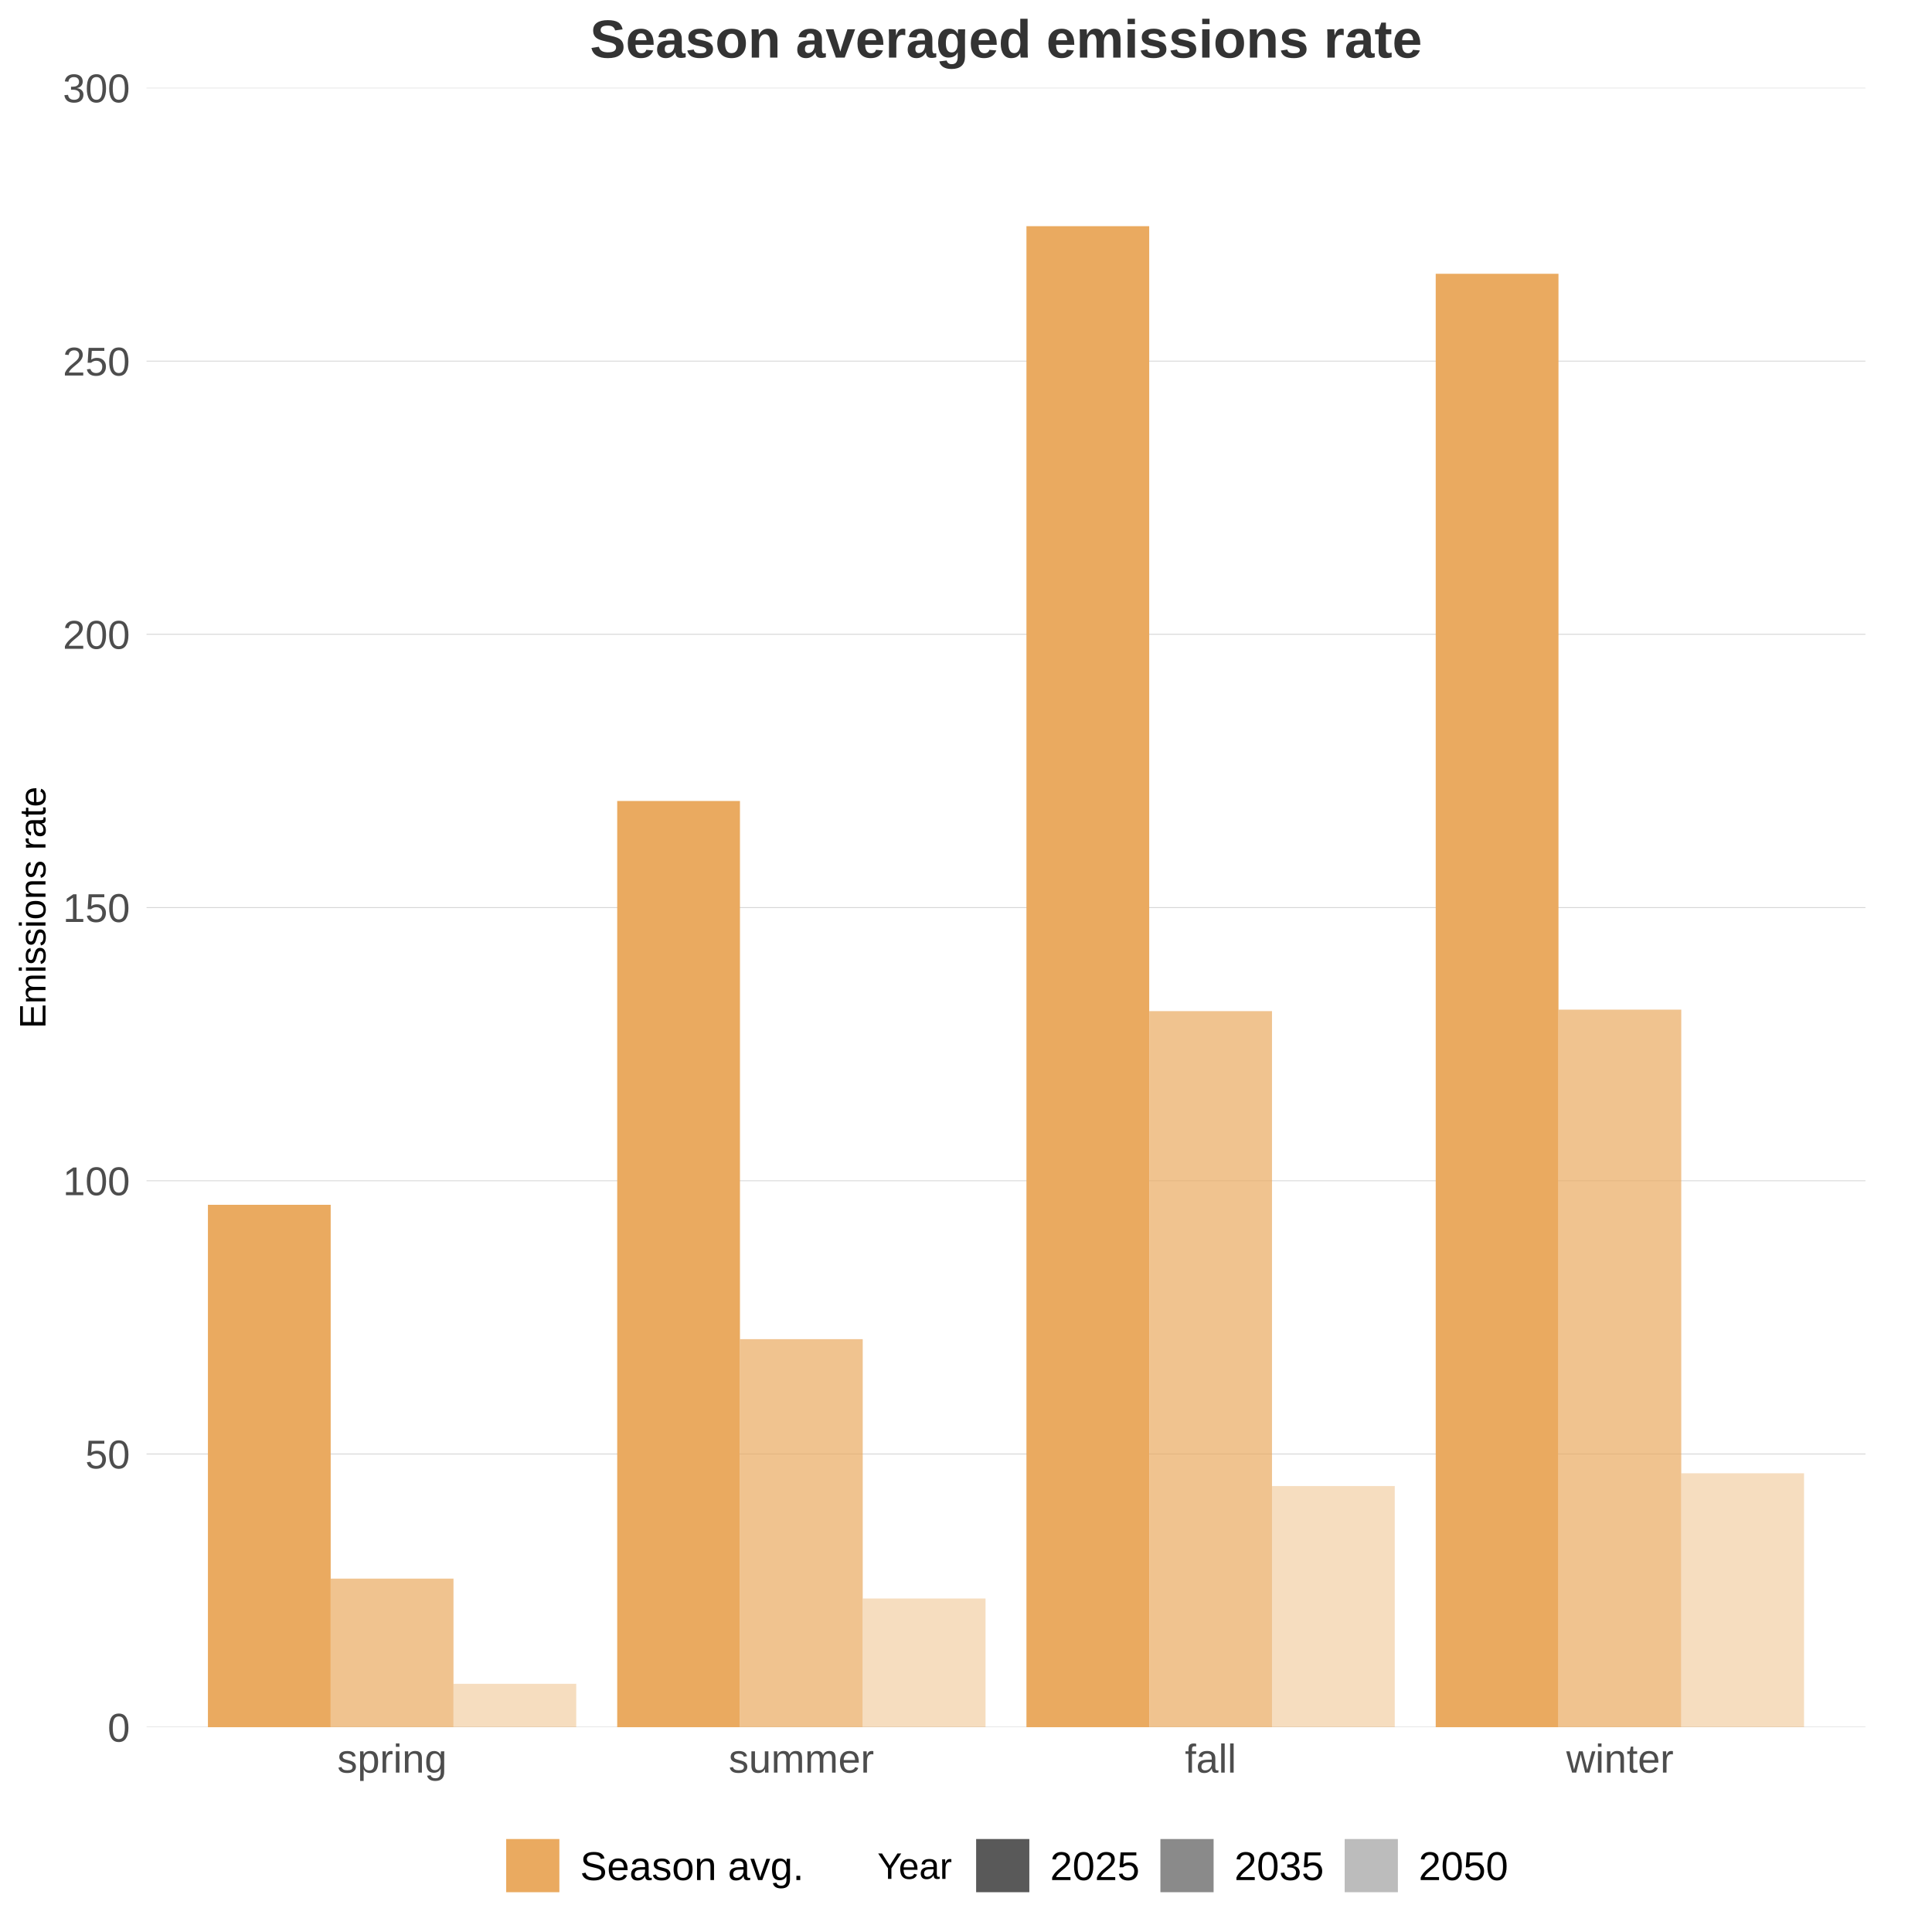
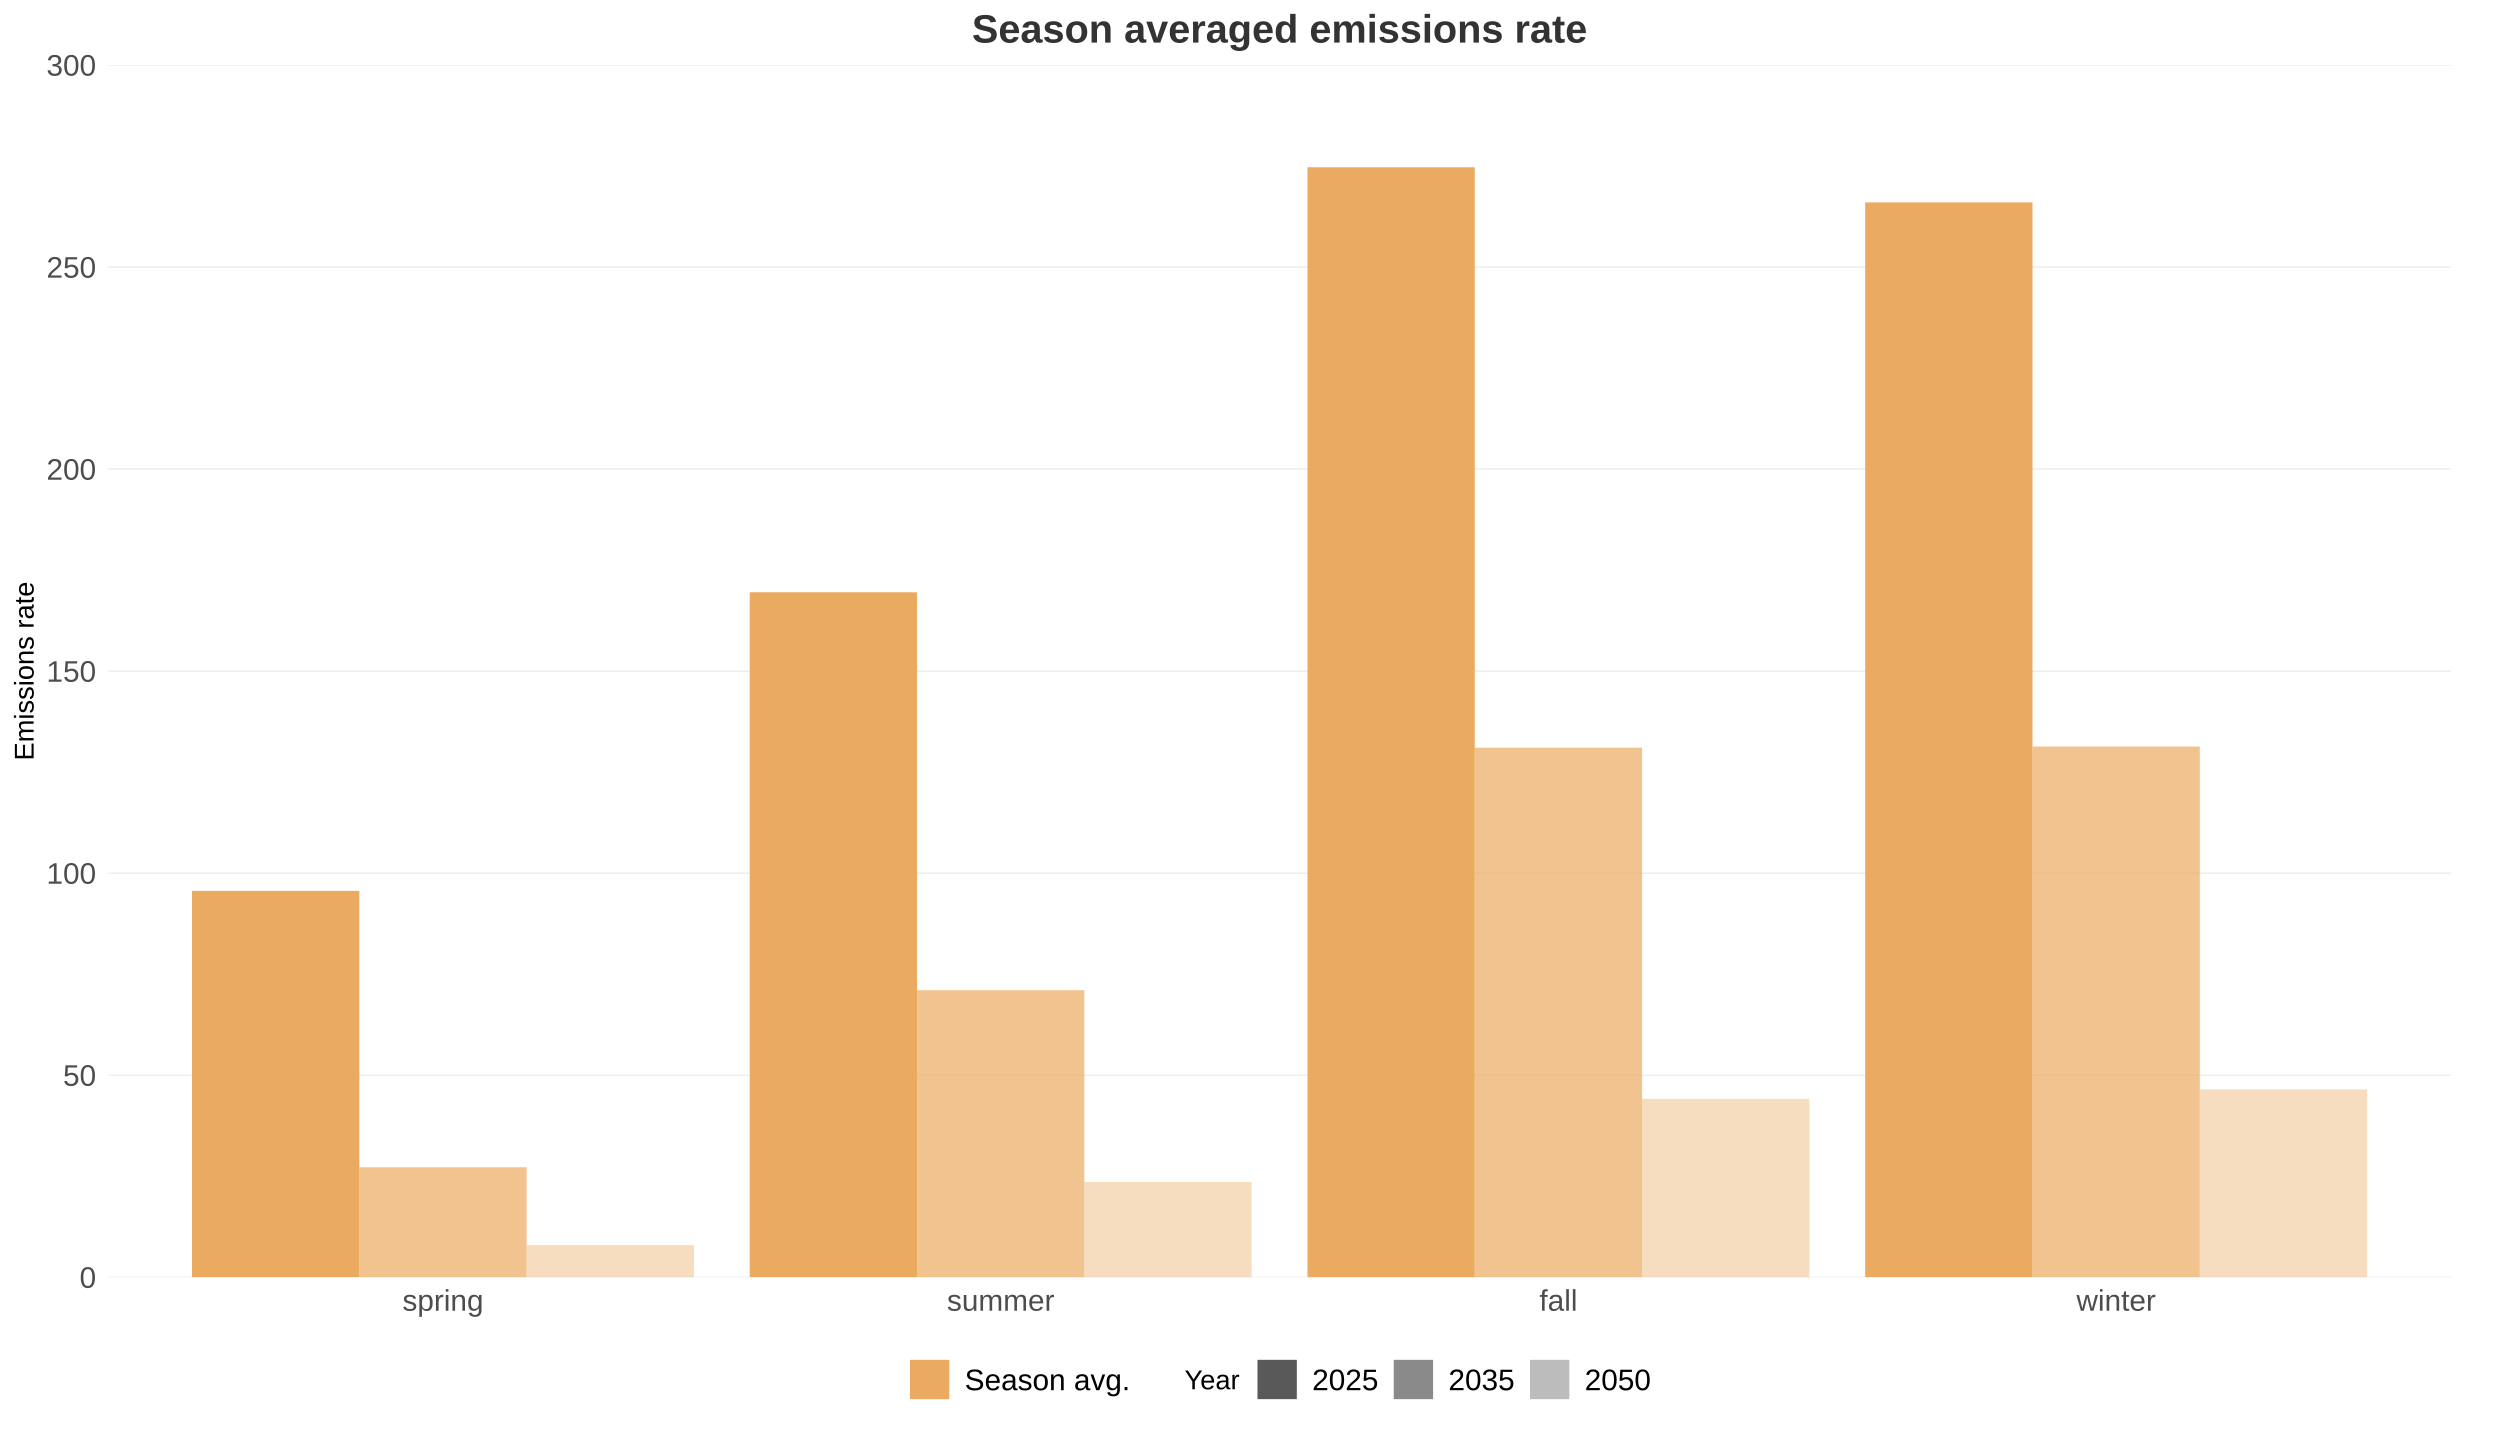
- <svg xmlns="http://www.w3.org/2000/svg" class="svglite" width="576.00pt" height="576.00pt" viewBox="0 0 576.00 576.00">
+ <svg xmlns="http://www.w3.org/2000/svg" class="svglite" width="1008.00pt" height="576.00pt" viewBox="0 0 1008.00 576.00">
  <defs>
    <style type="text/css">
    .svglite line, .svglite polyline, .svglite polygon, .svglite path, .svglite rect, .svglite circle {
      fill: none;
      stroke: #000000;
      stroke-linecap: round;
      stroke-linejoin: round;
      stroke-miterlimit: 10.00;
    }
    .svglite text {
      white-space: pre;
    }
  </style>
  </defs>
  <rect width="100%" height="100%" style="stroke: none; fill: #FFFFFF;" />
  <defs>
-     <clipPath id="cpMC4wMHw1NzYuMDB8MC4wMHw1NzYuMDA=">
-       <rect x="0.00" y="0.00" width="576.00" height="576.00" />
+     <clipPath id="cpMC4wMHwxMDA4LjAwfDAuMDB8NTc2LjAw">
+       <rect x="0.00" y="0.00" width="1008.00" height="576.00" />
    </clipPath>
  </defs>
-   <g clip-path="url(#cpMC4wMHw1NzYuMDB8MC4wMHw1NzYuMDA=)">
-     <rect x="0.00" y="0.00" width="576.00" height="576.00" style="stroke-width: 1.07; stroke: none; fill: #FFFFFF;" />
+   <g clip-path="url(#cpMC4wMHwxMDA4LjAwfDAuMDB8NTc2LjAw)">
+     <rect x="0.00" y="0.00" width="1008.00" height="576.00" style="stroke-width: 1.07; stroke: none; fill: #FFFFFF;" />
  </g>
  <defs>
-     <clipPath id="cpNDMuNjl8NTU2LjE2fDI2LjIwfDUxNC45NA==">
-       <rect x="43.69" y="26.20" width="512.47" height="488.74" />
+     <clipPath id="cpNDMuNjl8OTg4LjE2fDI2LjIwfDUxNC45NA==">
+       <rect x="43.69" y="26.20" width="944.47" height="488.74" />
    </clipPath>
  </defs>
-   <g clip-path="url(#cpNDMuNjl8NTU2LjE2fDI2LjIwfDUxNC45NA==)">
-     <polyline points="43.69,514.94 556.16,514.94 " style="stroke-width: 0.21; stroke: #CCCCCC; stroke-linecap: butt;" />
-     <polyline points="43.69,433.48 556.16,433.48 " style="stroke-width: 0.21; stroke: #CCCCCC; stroke-linecap: butt;" />
-     <polyline points="43.69,352.03 556.16,352.03 " style="stroke-width: 0.21; stroke: #CCCCCC; stroke-linecap: butt;" />
-     <polyline points="43.69,270.57 556.16,270.57 " style="stroke-width: 0.21; stroke: #CCCCCC; stroke-linecap: butt;" />
-     <polyline points="43.69,189.11 556.16,189.11 " style="stroke-width: 0.21; stroke: #CCCCCC; stroke-linecap: butt;" />
-     <polyline points="43.69,107.65 556.16,107.65 " style="stroke-width: 0.21; stroke: #CCCCCC; stroke-linecap: butt;" />
-     <polyline points="43.69,26.20 556.16,26.20 " style="stroke-width: 0.21; stroke: #CCCCCC; stroke-linecap: butt;" />
-     <rect x="306.02" y="67.43" width="36.60" height="447.51" style="stroke-width: 1.07; stroke: none; stroke-linecap: butt; stroke-linejoin: miter; fill: #EAAA60;" />
-     <rect x="61.99" y="359.20" width="36.60" height="155.74" style="stroke-width: 1.07; stroke: none; stroke-linecap: butt; stroke-linejoin: miter; fill: #EAAA60;" />
-     <rect x="184.01" y="238.80" width="36.60" height="276.14" style="stroke-width: 1.07; stroke: none; stroke-linecap: butt; stroke-linejoin: miter; fill: #EAAA60;" />
-     <rect x="428.04" y="81.62" width="36.60" height="433.32" style="stroke-width: 1.07; stroke: none; stroke-linecap: butt; stroke-linejoin: miter; fill: #EAAA60;" />
-     <rect x="342.63" y="301.45" width="36.60" height="213.50" style="stroke-width: 1.07; stroke: none; stroke-linecap: butt; stroke-linejoin: miter; fill: #EAAA60; fill-opacity: 0.70;" />
-     <rect x="98.60" y="470.64" width="36.60" height="44.30" style="stroke-width: 1.07; stroke: none; stroke-linecap: butt; stroke-linejoin: miter; fill: #EAAA60; fill-opacity: 0.70;" />
-     <rect x="220.61" y="399.26" width="36.60" height="115.69" style="stroke-width: 1.07; stroke: none; stroke-linecap: butt; stroke-linejoin: miter; fill: #EAAA60; fill-opacity: 0.70;" />
-     <rect x="464.65" y="301.01" width="36.60" height="213.93" style="stroke-width: 1.07; stroke: none; stroke-linecap: butt; stroke-linejoin: miter; fill: #EAAA60; fill-opacity: 0.70;" />
-     <rect x="379.23" y="443.04" width="36.60" height="71.90" style="stroke-width: 1.07; stroke: none; stroke-linecap: butt; stroke-linejoin: miter; fill: #EAAA60; fill-opacity: 0.40;" />
-     <rect x="135.20" y="502.00" width="36.60" height="12.94" style="stroke-width: 1.07; stroke: none; stroke-linecap: butt; stroke-linejoin: miter; fill: #EAAA60; fill-opacity: 0.40;" />
-     <rect x="257.22" y="476.58" width="36.60" height="38.36" style="stroke-width: 1.07; stroke: none; stroke-linecap: butt; stroke-linejoin: miter; fill: #EAAA60; fill-opacity: 0.40;" />
-     <rect x="501.25" y="439.24" width="36.60" height="75.70" style="stroke-width: 1.07; stroke: none; stroke-linecap: butt; stroke-linejoin: miter; fill: #EAAA60; fill-opacity: 0.40;" />
+   <g clip-path="url(#cpNDMuNjl8OTg4LjE2fDI2LjIwfDUxNC45NA==)">
+     <polyline points="43.69,514.94 988.16,514.94 " style="stroke-width: 0.21; stroke: #CCCCCC; stroke-linecap: butt;" />
+     <polyline points="43.69,433.48 988.16,433.48 " style="stroke-width: 0.21; stroke: #CCCCCC; stroke-linecap: butt;" />
+     <polyline points="43.69,352.03 988.16,352.03 " style="stroke-width: 0.21; stroke: #CCCCCC; stroke-linecap: butt;" />
+     <polyline points="43.69,270.57 988.16,270.57 " style="stroke-width: 0.21; stroke: #CCCCCC; stroke-linecap: butt;" />
+     <polyline points="43.69,189.11 988.16,189.11 " style="stroke-width: 0.21; stroke: #CCCCCC; stroke-linecap: butt;" />
+     <polyline points="43.69,107.65 988.16,107.65 " style="stroke-width: 0.21; stroke: #CCCCCC; stroke-linecap: butt;" />
+     <polyline points="43.69,26.20 988.16,26.20 " style="stroke-width: 0.21; stroke: #CCCCCC; stroke-linecap: butt;" />
+     <rect x="527.17" y="67.43" width="67.46" height="447.51" style="stroke-width: 1.07; stroke: none; stroke-linecap: butt; stroke-linejoin: miter; fill: #EAAA60;" />
+     <rect x="77.42" y="359.20" width="67.46" height="155.74" style="stroke-width: 1.07; stroke: none; stroke-linecap: butt; stroke-linejoin: miter; fill: #EAAA60;" />
+     <rect x="302.29" y="238.80" width="67.46" height="276.14" style="stroke-width: 1.07; stroke: none; stroke-linecap: butt; stroke-linejoin: miter; fill: #EAAA60;" />
+     <rect x="752.04" y="81.62" width="67.46" height="433.32" style="stroke-width: 1.07; stroke: none; stroke-linecap: butt; stroke-linejoin: miter; fill: #EAAA60;" />
+     <rect x="594.63" y="301.45" width="67.46" height="213.50" style="stroke-width: 1.07; stroke: none; stroke-linecap: butt; stroke-linejoin: miter; fill: #EAAA60; fill-opacity: 0.70;" />
+     <rect x="144.88" y="470.64" width="67.46" height="44.30" style="stroke-width: 1.07; stroke: none; stroke-linecap: butt; stroke-linejoin: miter; fill: #EAAA60; fill-opacity: 0.70;" />
+     <rect x="369.76" y="399.26" width="67.46" height="115.69" style="stroke-width: 1.07; stroke: none; stroke-linecap: butt; stroke-linejoin: miter; fill: #EAAA60; fill-opacity: 0.70;" />
+     <rect x="819.50" y="301.01" width="67.46" height="213.93" style="stroke-width: 1.07; stroke: none; stroke-linecap: butt; stroke-linejoin: miter; fill: #EAAA60; fill-opacity: 0.70;" />
+     <rect x="662.09" y="443.04" width="67.46" height="71.90" style="stroke-width: 1.07; stroke: none; stroke-linecap: butt; stroke-linejoin: miter; fill: #EAAA60; fill-opacity: 0.40;" />
+     <rect x="212.34" y="502.00" width="67.46" height="12.94" style="stroke-width: 1.07; stroke: none; stroke-linecap: butt; stroke-linejoin: miter; fill: #EAAA60; fill-opacity: 0.40;" />
+     <rect x="437.22" y="476.58" width="67.46" height="38.36" style="stroke-width: 1.07; stroke: none; stroke-linecap: butt; stroke-linejoin: miter; fill: #EAAA60; fill-opacity: 0.40;" />
+     <rect x="886.96" y="439.24" width="67.46" height="75.70" style="stroke-width: 1.07; stroke: none; stroke-linecap: butt; stroke-linejoin: miter; fill: #EAAA60; fill-opacity: 0.40;" />
  </g>
-   <g clip-path="url(#cpMC4wMHw1NzYuMDB8MC4wMHw1NzYuMDA=)">
+   <g clip-path="url(#cpMC4wMHwxMDA4LjAwfDAuMDB8NTc2LjAw)">
    <text x="38.76" y="519.25" text-anchor="end" style="font-size: 12.00px;fill: #4D4D4D; font-family: &quot;Arial&quot;;" textLength="6.67px" lengthAdjust="spacingAndGlyphs">0</text>
    <text x="38.76" y="437.79" text-anchor="end" style="font-size: 12.00px;fill: #4D4D4D; font-family: &quot;Arial&quot;;" textLength="13.35px" lengthAdjust="spacingAndGlyphs">50</text>
    <text x="38.76" y="356.33" text-anchor="end" style="font-size: 12.00px;fill: #4D4D4D; font-family: &quot;Arial&quot;;" textLength="20.02px" lengthAdjust="spacingAndGlyphs">100</text>
    <text x="38.76" y="274.87" text-anchor="end" style="font-size: 12.00px;fill: #4D4D4D; font-family: &quot;Arial&quot;;" textLength="20.02px" lengthAdjust="spacingAndGlyphs">150</text>
    <text x="38.76" y="193.42" text-anchor="end" style="font-size: 12.00px;fill: #4D4D4D; font-family: &quot;Arial&quot;;" textLength="20.02px" lengthAdjust="spacingAndGlyphs">200</text>
    <text x="38.76" y="111.96" text-anchor="end" style="font-size: 12.00px;fill: #4D4D4D; font-family: &quot;Arial&quot;;" textLength="20.02px" lengthAdjust="spacingAndGlyphs">250</text>
    <text x="38.76" y="30.50" text-anchor="end" style="font-size: 12.00px;fill: #4D4D4D; font-family: &quot;Arial&quot;;" textLength="20.02px" lengthAdjust="spacingAndGlyphs">300</text>
-     <text x="116.90" y="528.48" text-anchor="middle" style="font-size: 12.00px;fill: #4D4D4D; font-family: &quot;Arial&quot;;" textLength="32.68px" lengthAdjust="spacingAndGlyphs">spring</text>
-     <text x="238.91" y="528.48" text-anchor="middle" style="font-size: 12.00px;fill: #4D4D4D; font-family: &quot;Arial&quot;;" textLength="43.33px" lengthAdjust="spacingAndGlyphs">summer</text>
-     <text x="360.93" y="528.48" text-anchor="middle" style="font-size: 12.00px;fill: #4D4D4D; font-family: &quot;Arial&quot;;" textLength="15.34px" lengthAdjust="spacingAndGlyphs">fall</text>
-     <text x="482.95" y="528.48" text-anchor="middle" style="font-size: 12.00px;fill: #4D4D4D; font-family: &quot;Arial&quot;;" textLength="32.01px" lengthAdjust="spacingAndGlyphs">winter</text>
+     <text x="178.61" y="528.48" text-anchor="middle" style="font-size: 12.00px;fill: #4D4D4D; font-family: &quot;Arial&quot;;" textLength="32.68px" lengthAdjust="spacingAndGlyphs">spring</text>
+     <text x="403.49" y="528.48" text-anchor="middle" style="font-size: 12.00px;fill: #4D4D4D; font-family: &quot;Arial&quot;;" textLength="43.33px" lengthAdjust="spacingAndGlyphs">summer</text>
+     <text x="628.36" y="528.48" text-anchor="middle" style="font-size: 12.00px;fill: #4D4D4D; font-family: &quot;Arial&quot;;" textLength="15.34px" lengthAdjust="spacingAndGlyphs">fall</text>
+     <text x="853.23" y="528.48" text-anchor="middle" style="font-size: 12.00px;fill: #4D4D4D; font-family: &quot;Arial&quot;;" textLength="32.01px" lengthAdjust="spacingAndGlyphs">winter</text>
    <text transform="translate(13.56,270.57) rotate(-90)" text-anchor="middle" style="font-size: 11.00px; font-family: &quot;Arial&quot;;" textLength="72.14px" lengthAdjust="spacingAndGlyphs">Emissions rate</text>
-     <rect x="150.91" y="548.28" width="15.86" height="15.86" style="stroke-width: 1.07; stroke: none; stroke-linecap: butt; stroke-linejoin: miter; fill: #EAAA60;" />
-     <text x="172.96" y="560.52" style="font-size: 12.00px; font-family: &quot;Arial&quot;;" textLength="66.72px" lengthAdjust="spacingAndGlyphs">Season avg.</text>
-     <text x="261.59" y="560.16" style="font-size: 11.00px; font-family: &quot;Arial&quot;;" textLength="23.24px" lengthAdjust="spacingAndGlyphs">Year</text>
-     <rect x="291.02" y="548.28" width="15.86" height="15.86" style="stroke-width: 1.07; stroke: none; stroke-linecap: butt; stroke-linejoin: miter; fill: #595959;" />
-     <rect x="345.96" y="548.28" width="15.86" height="15.86" style="stroke-width: 1.07; stroke: none; stroke-linecap: butt; stroke-linejoin: miter; fill: #595959; fill-opacity: 0.70;" />
-     <rect x="400.90" y="548.28" width="15.86" height="15.86" style="stroke-width: 1.07; stroke: none; stroke-linecap: butt; stroke-linejoin: miter; fill: #595959; fill-opacity: 0.40;" />
-     <text x="313.07" y="560.52" style="font-size: 12.00px; font-family: &quot;Arial&quot;;" textLength="26.70px" lengthAdjust="spacingAndGlyphs">2025</text>
-     <text x="368.01" y="560.52" style="font-size: 12.00px; font-family: &quot;Arial&quot;;" textLength="26.70px" lengthAdjust="spacingAndGlyphs">2035</text>
-     <text x="422.95" y="560.52" style="font-size: 12.00px; font-family: &quot;Arial&quot;;" textLength="26.70px" lengthAdjust="spacingAndGlyphs">2050</text>
-     <text x="299.92" y="17.18" text-anchor="middle" style="font-size: 16.00px; font-weight: bold;fill: #333333; font-family: &quot;Arial&quot;;" textLength="248.10px" lengthAdjust="spacingAndGlyphs">Season averaged emissions rate</text>
+     <rect x="366.91" y="548.28" width="15.86" height="15.86" style="stroke-width: 1.07; stroke: none; stroke-linecap: butt; stroke-linejoin: miter; fill: #EAAA60;" />
+     <text x="388.96" y="560.52" style="font-size: 12.00px; font-family: &quot;Arial&quot;;" textLength="66.72px" lengthAdjust="spacingAndGlyphs">Season avg.</text>
+     <text x="477.59" y="560.16" style="font-size: 11.00px; font-family: &quot;Arial&quot;;" textLength="23.24px" lengthAdjust="spacingAndGlyphs">Year</text>
+     <rect x="507.02" y="548.28" width="15.86" height="15.86" style="stroke-width: 1.07; stroke: none; stroke-linecap: butt; stroke-linejoin: miter; fill: #595959;" />
+     <rect x="561.96" y="548.28" width="15.86" height="15.86" style="stroke-width: 1.07; stroke: none; stroke-linecap: butt; stroke-linejoin: miter; fill: #595959; fill-opacity: 0.70;" />
+     <rect x="616.90" y="548.28" width="15.86" height="15.86" style="stroke-width: 1.07; stroke: none; stroke-linecap: butt; stroke-linejoin: miter; fill: #595959; fill-opacity: 0.40;" />
+     <text x="529.07" y="560.52" style="font-size: 12.00px; font-family: &quot;Arial&quot;;" textLength="26.70px" lengthAdjust="spacingAndGlyphs">2025</text>
+     <text x="584.01" y="560.52" style="font-size: 12.00px; font-family: &quot;Arial&quot;;" textLength="26.70px" lengthAdjust="spacingAndGlyphs">2035</text>
+     <text x="638.95" y="560.52" style="font-size: 12.00px; font-family: &quot;Arial&quot;;" textLength="26.70px" lengthAdjust="spacingAndGlyphs">2050</text>
+     <text x="515.92" y="17.18" text-anchor="middle" style="font-size: 16.00px; font-weight: bold;fill: #333333; font-family: &quot;Arial&quot;;" textLength="248.10px" lengthAdjust="spacingAndGlyphs">Season averaged emissions rate</text>
  </g>
</svg>
